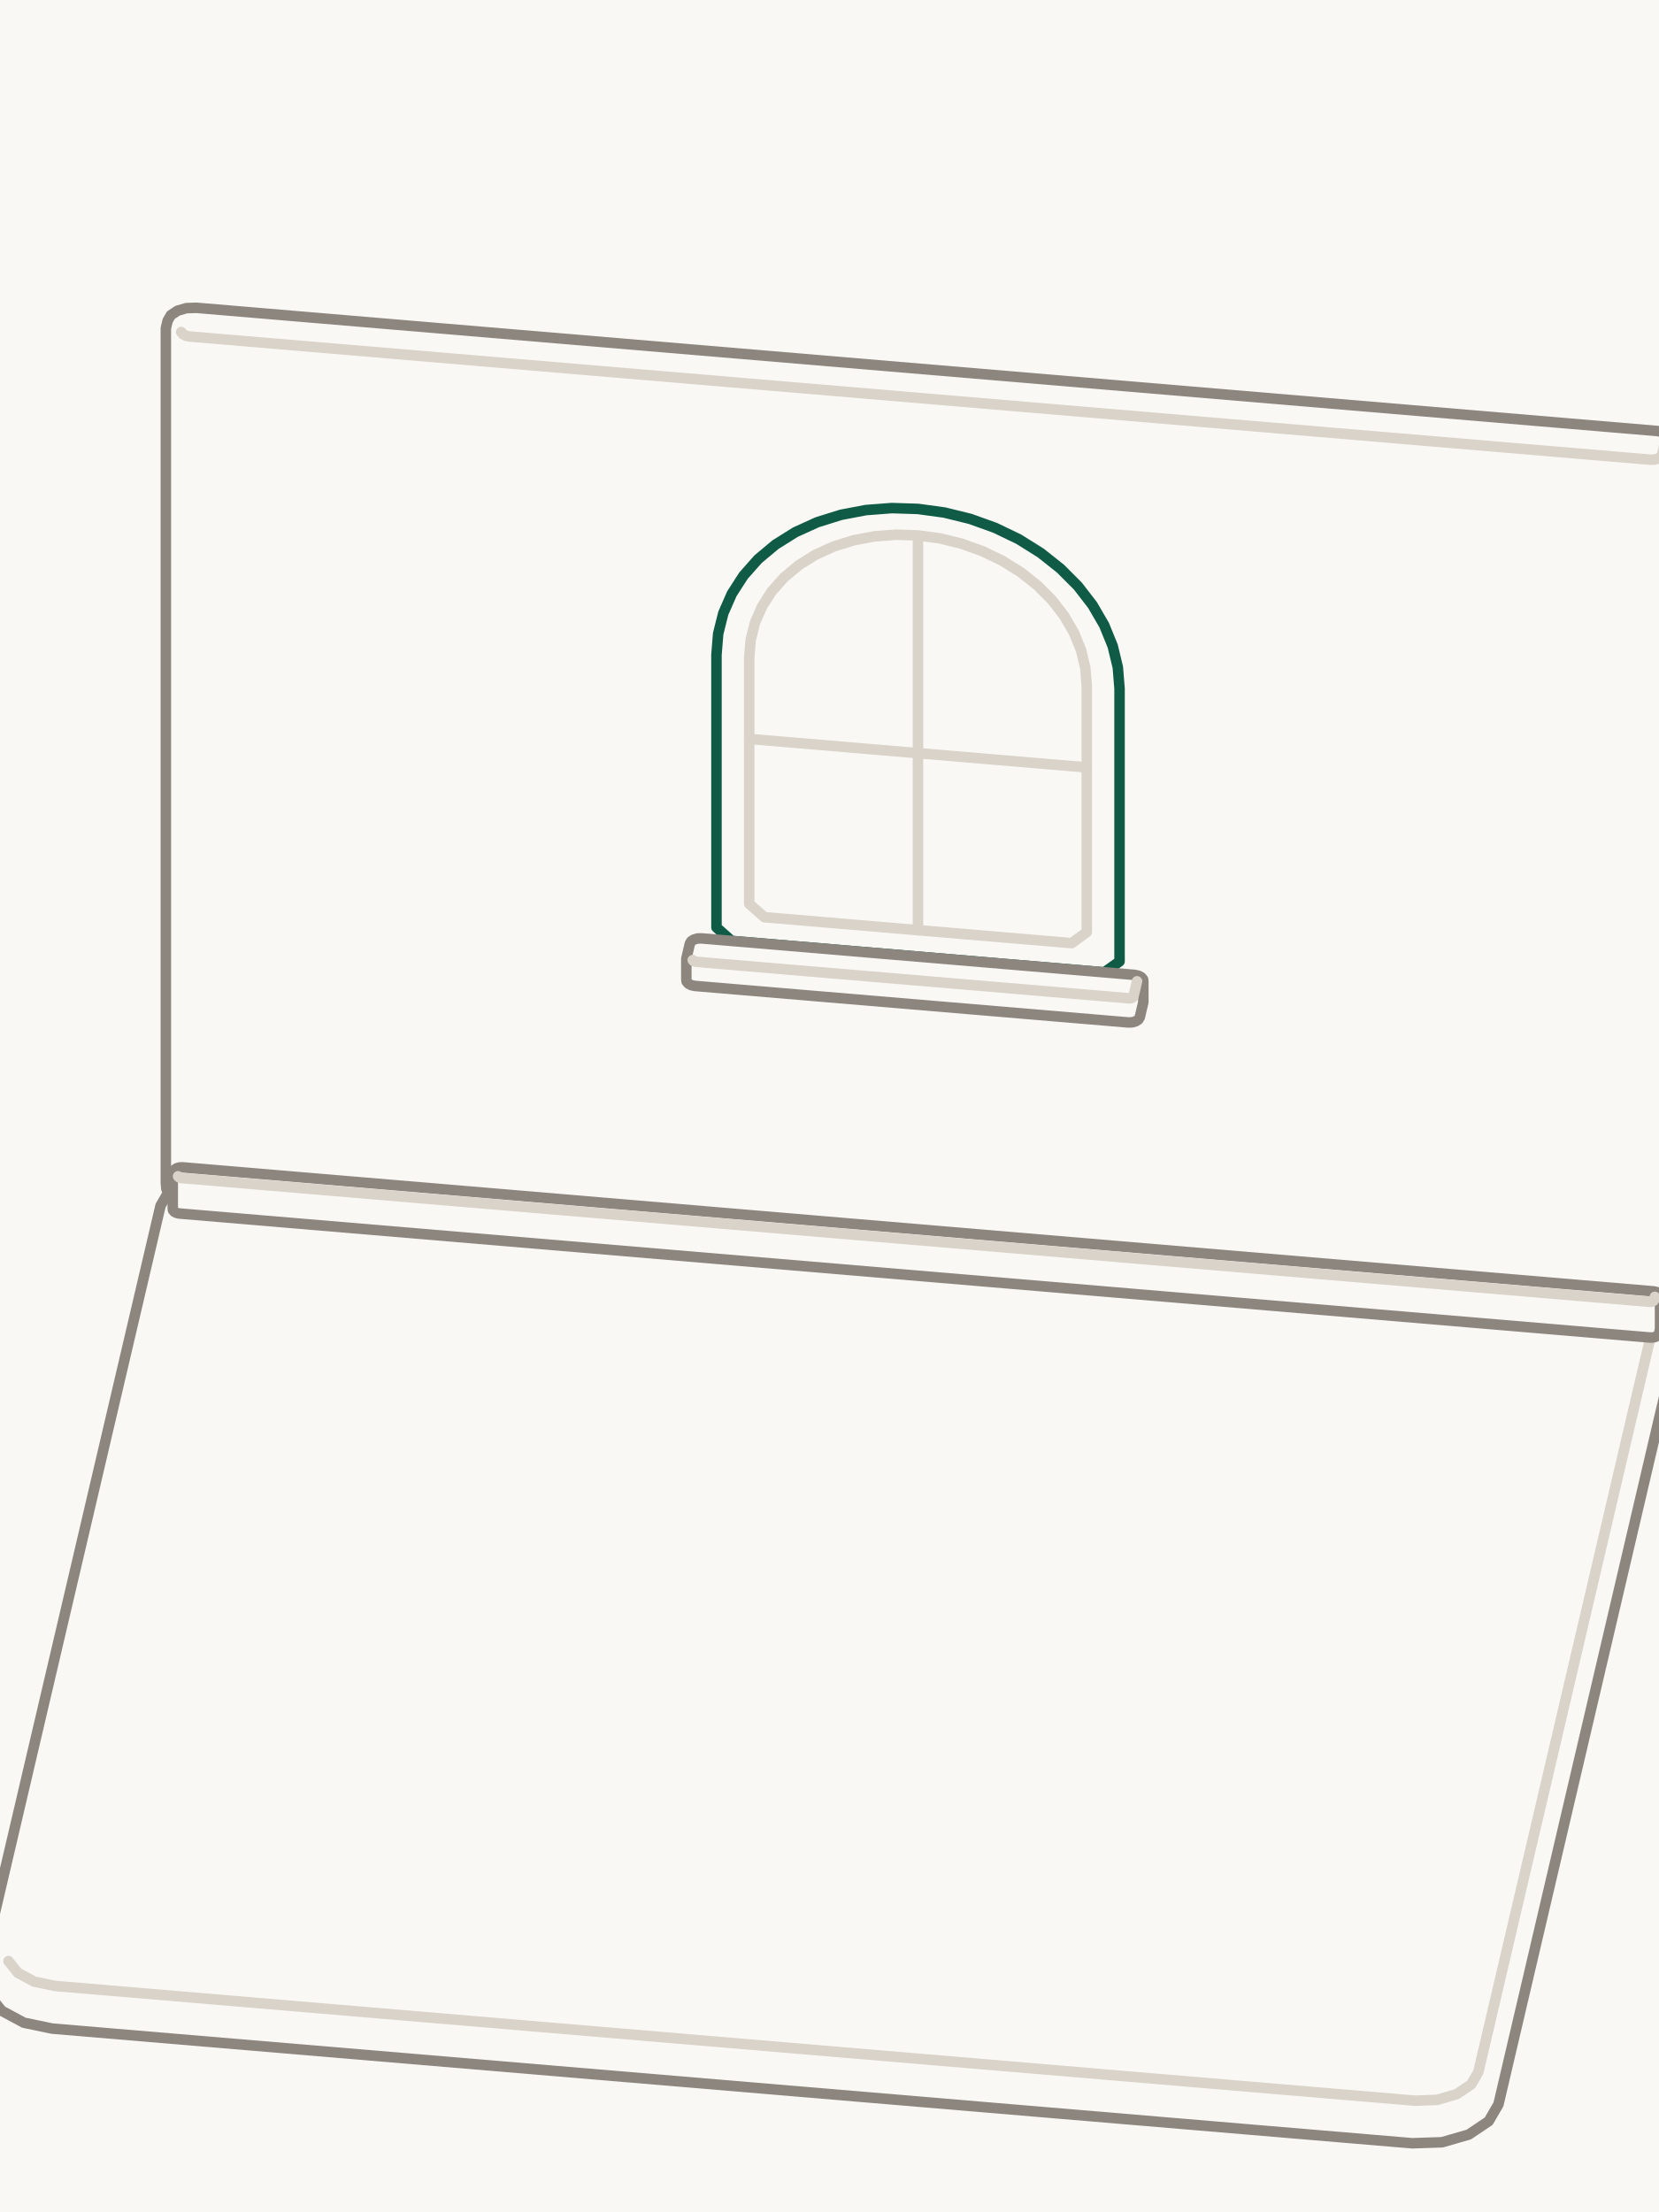
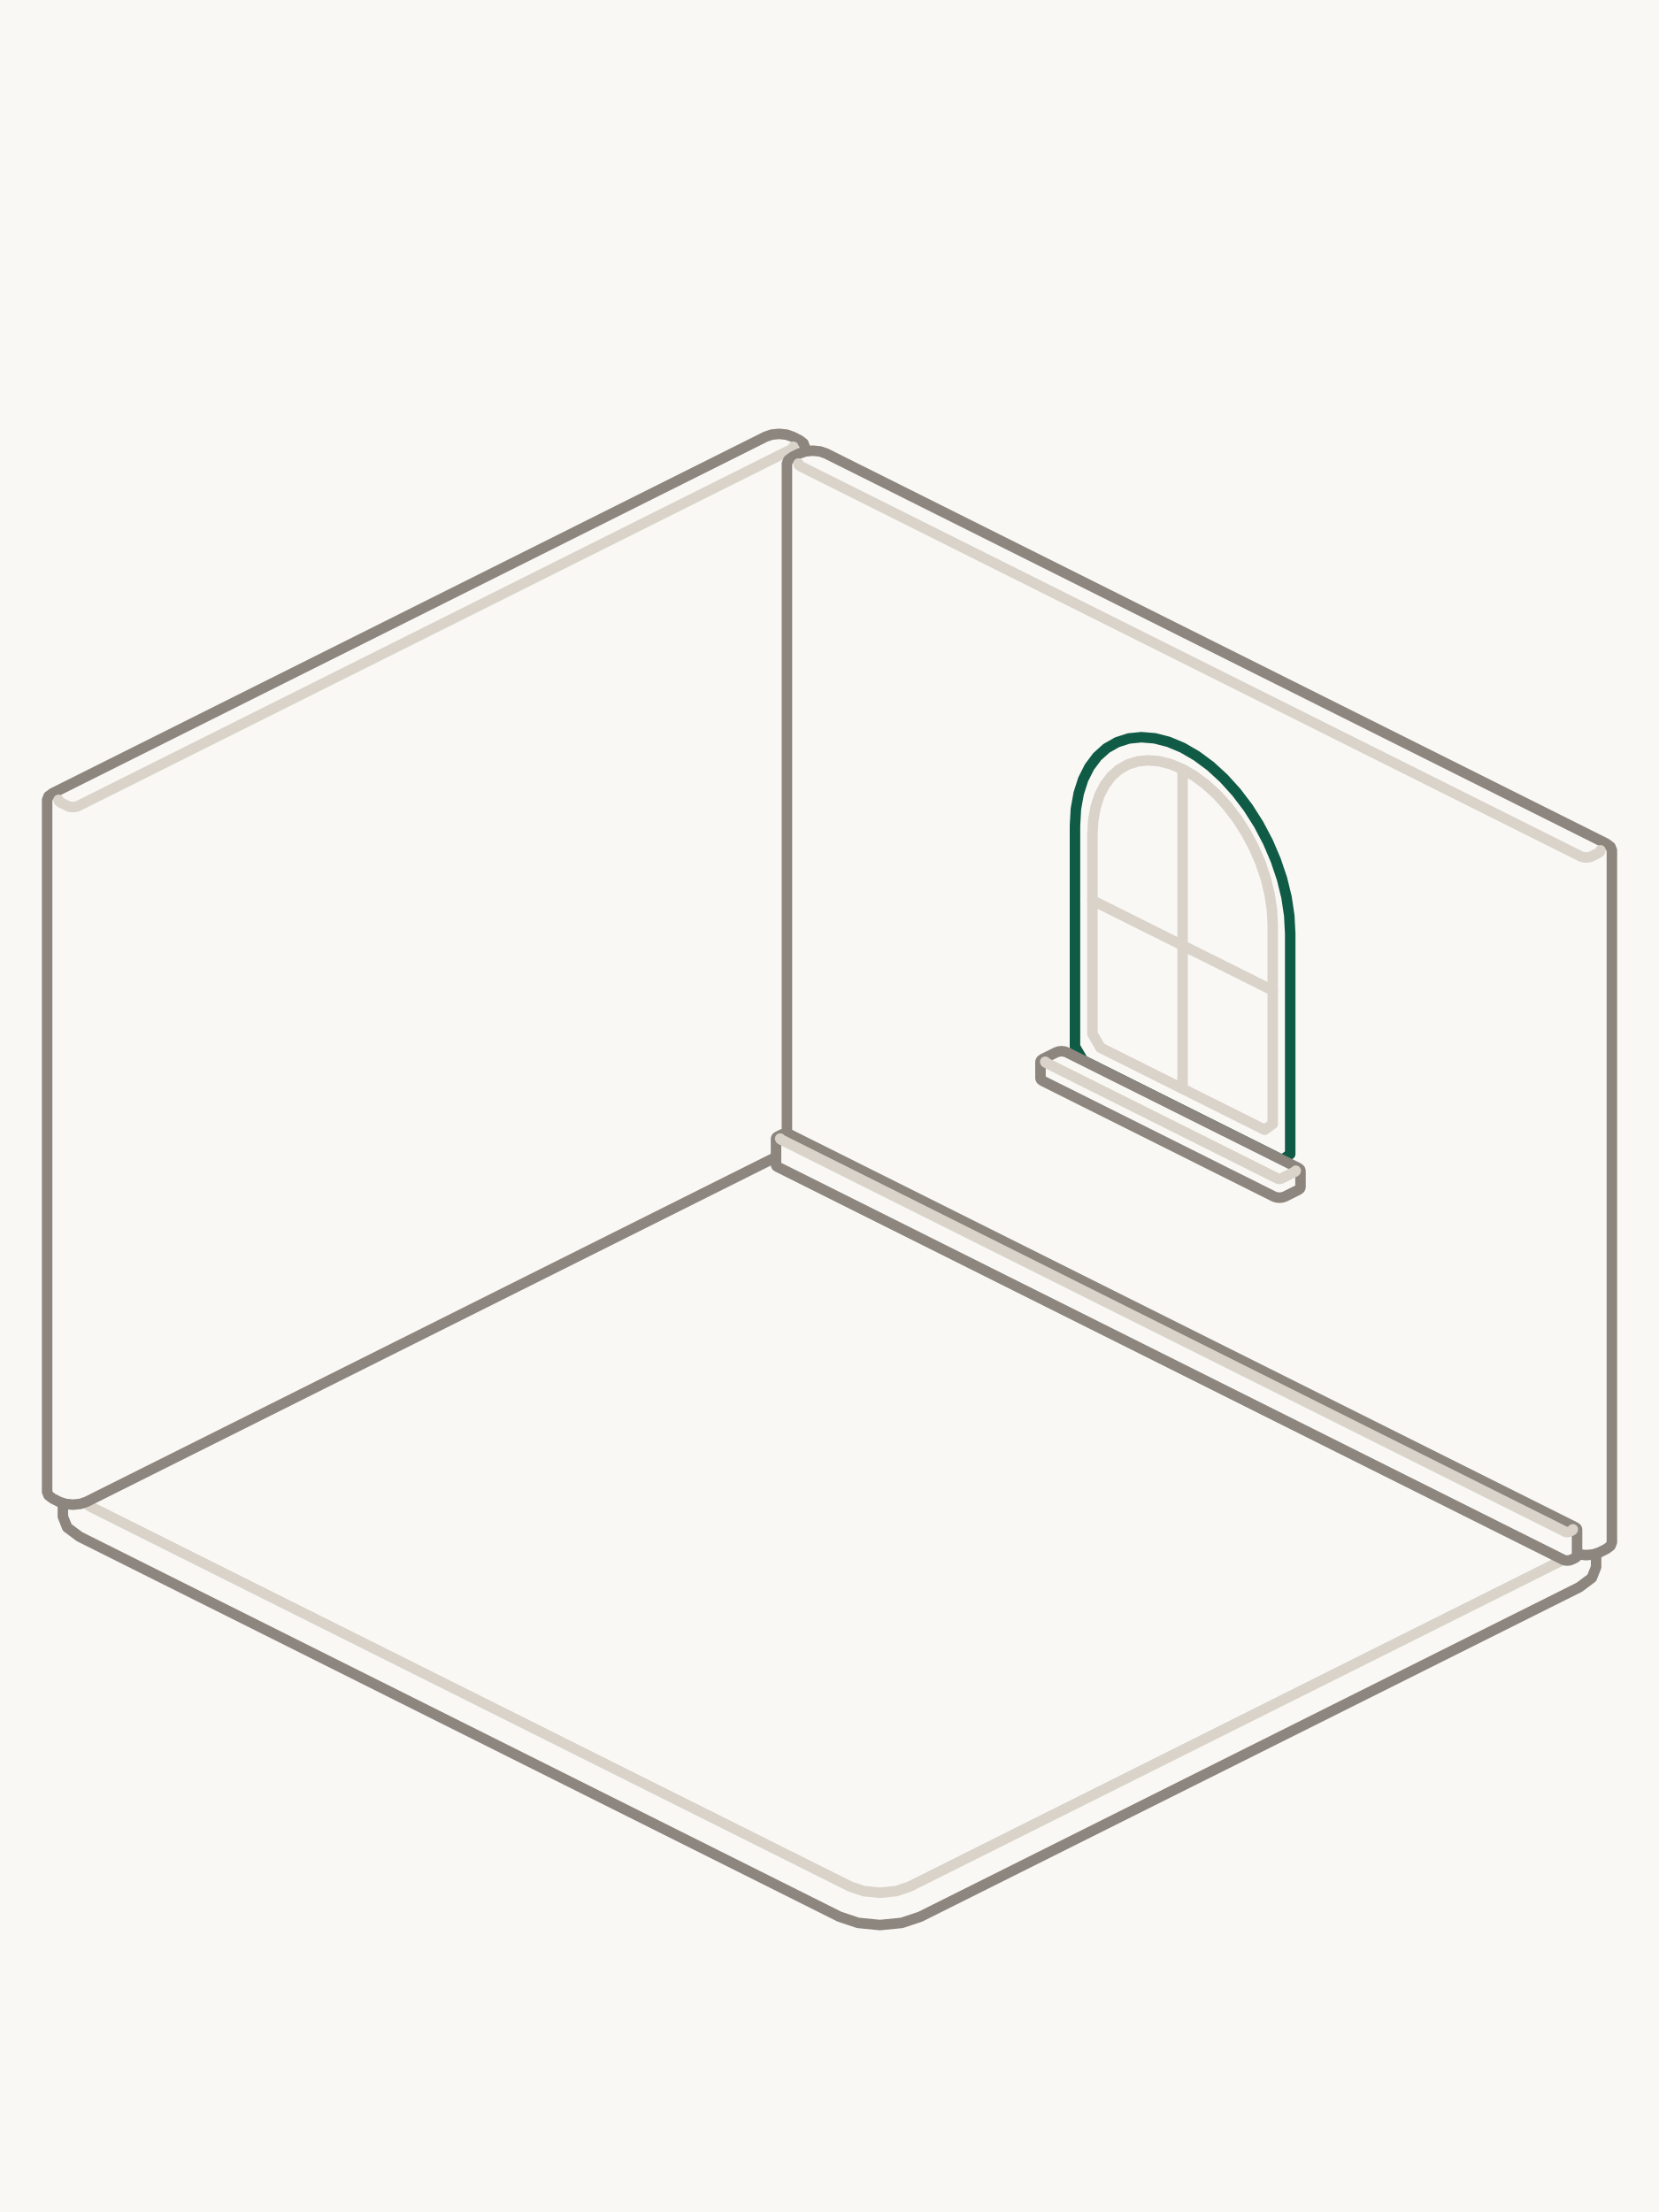
<svg xmlns="http://www.w3.org/2000/svg" viewBox="0 0 300 400" width="300" height="400">
  <rect width="300" height="400" fill="#FAF8F5" />
  <g stroke-width="1.9" stroke-linejoin="round" stroke-linecap="round">
-     <path d="M-2.34 351.96L29.03 218.03L30.8 214.98L34.39 212.57L39.24 211.17L44.61 210.99L290.6 231.73L295.68 232.79L299.7 234.95L302.04 237.86L302.34 241.08L302.34 246.6L270.97 380.53L269.2 383.58L265.61 385.99L260.76 387.39L255.39 387.57L9.4 366.83L4.32 365.77L0.3 363.61L-2.04 360.7L-2.34 357.48Z" fill="#FAF8F5" stroke="#8C867E" />
-     <path d="M298.7 240.77L267.33 374.7L266.03 376.93L263.4 378.7L259.84 379.73L255.9 379.87L9.92 359.12L6.19 358.34L3.24 356.76L1.53 354.63" fill="none" stroke="#D9D3CA" />
-     <path d="M29.99 59.37L30.31 58.01L30.9 56.99L32.1 56.19L33.71 55.72L35.5 55.66L299.71 77.94L301.4 78.29L302.74 79.01L303.52 79.98L303.62 81.06L303.62 235.62L303.3 236.98L302.71 238L301.52 238.8L299.9 239.27L298.11 239.33L33.9 217.05L32.21 216.7L30.87 215.98L30.09 215.01L29.99 213.93Z" fill="#FAF8F5" stroke="#8C867E" />
-     <path d="M300.89 80.82L300.57 82.19L300.33 82.6L299.85 82.92L299.21 83.11L298.49 83.13L34.29 60.85L33.61 60.71L33.07 60.42L32.76 60.04" fill="none" stroke="#D9D3CA" />
-     <path d="M31.24 212.61L31.43 211.79L31.61 211.49L31.97 211.25L32.45 211.11L32.99 211.09L299.02 233.52L299.53 233.63L299.93 233.84L300.16 234.13L300.19 234.45L300.19 240.34L300 241.16L299.82 241.47L299.46 241.71L298.98 241.85L298.44 241.87L32.42 219.44L31.91 219.33L31.51 219.11L31.27 218.82L31.24 218.5Z" fill="#FAF8F5" stroke="#8C867E" />
-     <path d="M299.25 234.51L299.12 235.06L299.03 235.21L298.85 235.33L298.61 235.4L298.34 235.41L32.77 213.02L32.52 212.97L32.32 212.86L32.2 212.71" fill="none" stroke="#D9D3CA" />
-     <path d="M132.3 170.15L199.71 175.83L202.45 173.86L202.45 124.54L202.14 120.68L201.21 116.82L199.67 113.04L197.56 109.41L194.92 105.99L191.77 102.83L188.19 99.99L184.23 97.51L179.95 95.45L175.44 93.83L170.76 92.68L166 92.03L161.25 91.88L156.57 92.24L152.06 93.1L147.78 94.44L143.82 96.24L140.24 98.48L137.09 101.11L134.45 104.09L132.34 107.37L130.8 110.88L129.87 114.58L129.56 118.4L129.56 167.71Z" fill="#FAF8F5" stroke="#0F5B45" />
-     <path d="M138.22 165.86L193.79 170.55L196.52 168.57L196.52 124.05L196.26 120.8L195.49 117.58L194.2 114.41L192.44 111.37L190.22 108.5L187.59 105.86L184.58 103.48L181.26 101.41L177.68 99.68L173.9 98.32L169.99 97.36L166 96.82L162.02 96.69L158.11 96.99L154.33 97.71L150.74 98.83L147.43 100.34L144.42 102.22L141.79 104.42L139.57 106.91L137.81 109.66L136.52 112.6L135.75 115.7L135.48 118.9L135.48 163.43Z" fill="none" stroke="#D9D3CA" />
-     <path d="M166 168.21L166 97.55M135.48 133.62L196.52 138.77" fill="none" stroke="#D9D3CA" />
-     <path d="M124.11 173.36L124.75 170.63L124.99 170.22L125.47 169.9L126.11 169.71L126.83 169.69L205.18 176.29L205.86 176.44L206.39 176.72L206.71 177.11L206.75 177.54L206.75 181.22L206.11 183.95L205.87 184.36L205.39 184.68L204.74 184.87L204.03 184.89L125.68 178.29L125 178.15L124.46 177.86L124.15 177.47L124.11 177.04Z" fill="#FAF8F5" stroke="#8C867E" />
-     <path d="M205.61 177.45L204.97 180.18L204.88 180.33L204.7 180.45L204.46 180.52L204.19 180.53L125.84 173.92L125.58 173.87L125.38 173.76L125.27 173.62" fill="none" stroke="#D9D3CA" />
+     <path d="M11.37 269.77L12.15 267.79L14.39 266.12L133.58 206.52L136.93 205.4L140.88 205.01L144.83 205.4L148.18 206.52L285.61 275.24L287.85 276.91L288.63 278.89L288.63 283.36L287.85 285.33L285.61 287.01L166.42 346.6L163.07 347.72L159.12 348.11L155.17 347.72L151.82 346.6L14.39 277.88L12.15 276.21L11.37 274.24Z" fill="#FAF8F5" stroke="#8C867E" />
+     <path d="M285.88 278.89L285.3 280.34L283.66 281.56L164.47 341.16L162.02 341.98L159.12 342.27L156.23 341.98L153.77 341.16L16.34 272.44L14.7 271.21L14.12 269.77" fill="none" stroke="#D9D3CA" />
+     <path d="M8.52 144.64L8.78 143.98L9.53 143.43L138.45 78.97L139.56 78.59L140.88 78.46L142.19 78.59L143.31 78.97L144.53 79.58L145.27 80.13L145.53 80.79L145.53 205.91L145.27 206.57L144.53 207.13L15.61 271.59L14.49 271.96L13.17 272.09L11.86 271.96L10.74 271.59L9.53 270.98L8.78 270.42L8.52 269.77Z" fill="#FAF8F5" stroke="#8C867E" />
+     <path d="M143.47 80.79L143.37 81.05L143.07 81.28L14.15 145.74L13.7 145.89L13.17 145.94L12.65 145.89L12.2 145.74L10.99 145.13L10.69 144.91L10.58 144.64" fill="none" stroke="#D9D3CA" />
+     <path d="M142.3 83.83L142.57 83.17L143.31 82.62L144.53 82.01L145.64 81.63L146.96 81.5L148.28 81.63L149.39 82.01L290.47 152.55L291.22 153.11L291.48 153.76L291.48 278.89L291.22 279.55L290.47 280.1L289.26 280.71L288.14 281.09L286.83 281.22L285.51 281.09L284.39 280.71L143.31 210.17L142.57 209.61L142.3 208.96Z" fill="#FAF8F5" stroke="#8C867E" />
+     <path d="M289.42 153.76L289.31 154.03L289.01 154.25L287.8 154.86L287.35 155.01L286.83 155.06L286.3 155.01L285.85 154.86L144.77 84.32L144.47 84.1L144.37 83.83" fill="none" stroke="#D9D3CA" />
+     <path d="M140.33 205.89L140.41 205.69L140.64 205.53L141.36 205.16L141.7 205.05L142.09 205.01L142.49 205.05L142.82 205.16L284.88 276.19L285.1 276.36L285.18 276.55L285.18 281.32L285.1 281.52L284.88 281.69L284.15 282.05L283.81 282.16L283.42 282.2L283.02 282.16L282.69 282.05L140.64 211.02L140.41 210.86L140.33 210.66Z" fill="#FAF8F5" stroke="#8C867E" />
+     <path d="M284.42 276.55L284.38 276.65L284.27 276.74L283.78 276.98L283.62 277.04L283.42 277.06L283.22 277.04L283.05 276.98L141.24 206.07L141.13 205.99L141.09 205.89" fill="none" stroke="#D9D3CA" />
+     <path d="M195.85 191.76L231.85 209.76L233.31 208.7L233.31 168.78L233.14 165.58L232.65 162.28L231.83 158.92L230.7 155.56L229.29 152.26L227.61 149.07L225.7 146.06L223.58 143.27L221.3 140.75L218.89 138.54L216.39 136.69L213.85 135.21L211.31 134.15L208.82 133.51L206.4 133.31L204.12 133.54L202.01 134.22L200.09 135.31L198.41 136.82L197 138.7L195.87 140.94L195.06 143.48L194.56 146.29L194.39 149.32L194.39 189.24Z" fill="#FAF8F5" stroke="#0F5B45" />
+     <path d="M199.01 189.46L228.69 204.3L230.15 203.24L230.15 167.2L230.01 164.52L229.59 161.75L228.91 158.94L227.97 156.12L226.78 153.36L225.38 150.7L223.77 148.17L222 145.84L220.09 143.72L218.07 141.88L215.98 140.32L213.85 139.09L211.72 138.19L209.63 137.66L207.61 137.49L205.7 137.69L203.93 138.25L202.33 139.17L200.92 140.43L199.74 142.01L198.79 143.88L198.11 146.01L197.69 148.36L197.55 150.9L197.55 186.95Z" fill="none" stroke="#D9D3CA" />
+     <path d="M213.85 196.88L213.85 139.68M197.55 162.82L230.15 179.11" fill="none" stroke="#D9D3CA" />
+     <path d="M188.15 192L188.26 191.74L188.55 191.51L190.99 190.3L191.43 190.15L191.96 190.09L192.49 190.15L192.93 190.3L234.77 211.21L235.07 211.44L235.17 211.7L235.17 214.68L235.07 214.94L234.77 215.17L232.34 216.38L231.89 216.53L231.37 216.58L230.84 216.53L230.39 216.38L188.55 195.46L188.26 195.24L188.15 194.98Z" fill="#FAF8F5" stroke="#8C867E" />
+     <path d="M234.31 211.7L234.27 211.8L234.16 211.88L231.73 213.1L231.56 213.16L231.37 213.18L231.17 213.16L231 213.1L189.16 192.18L189.05 192.1L189.01 192" fill="none" stroke="#D9D3CA" />
  </g>
</svg>
